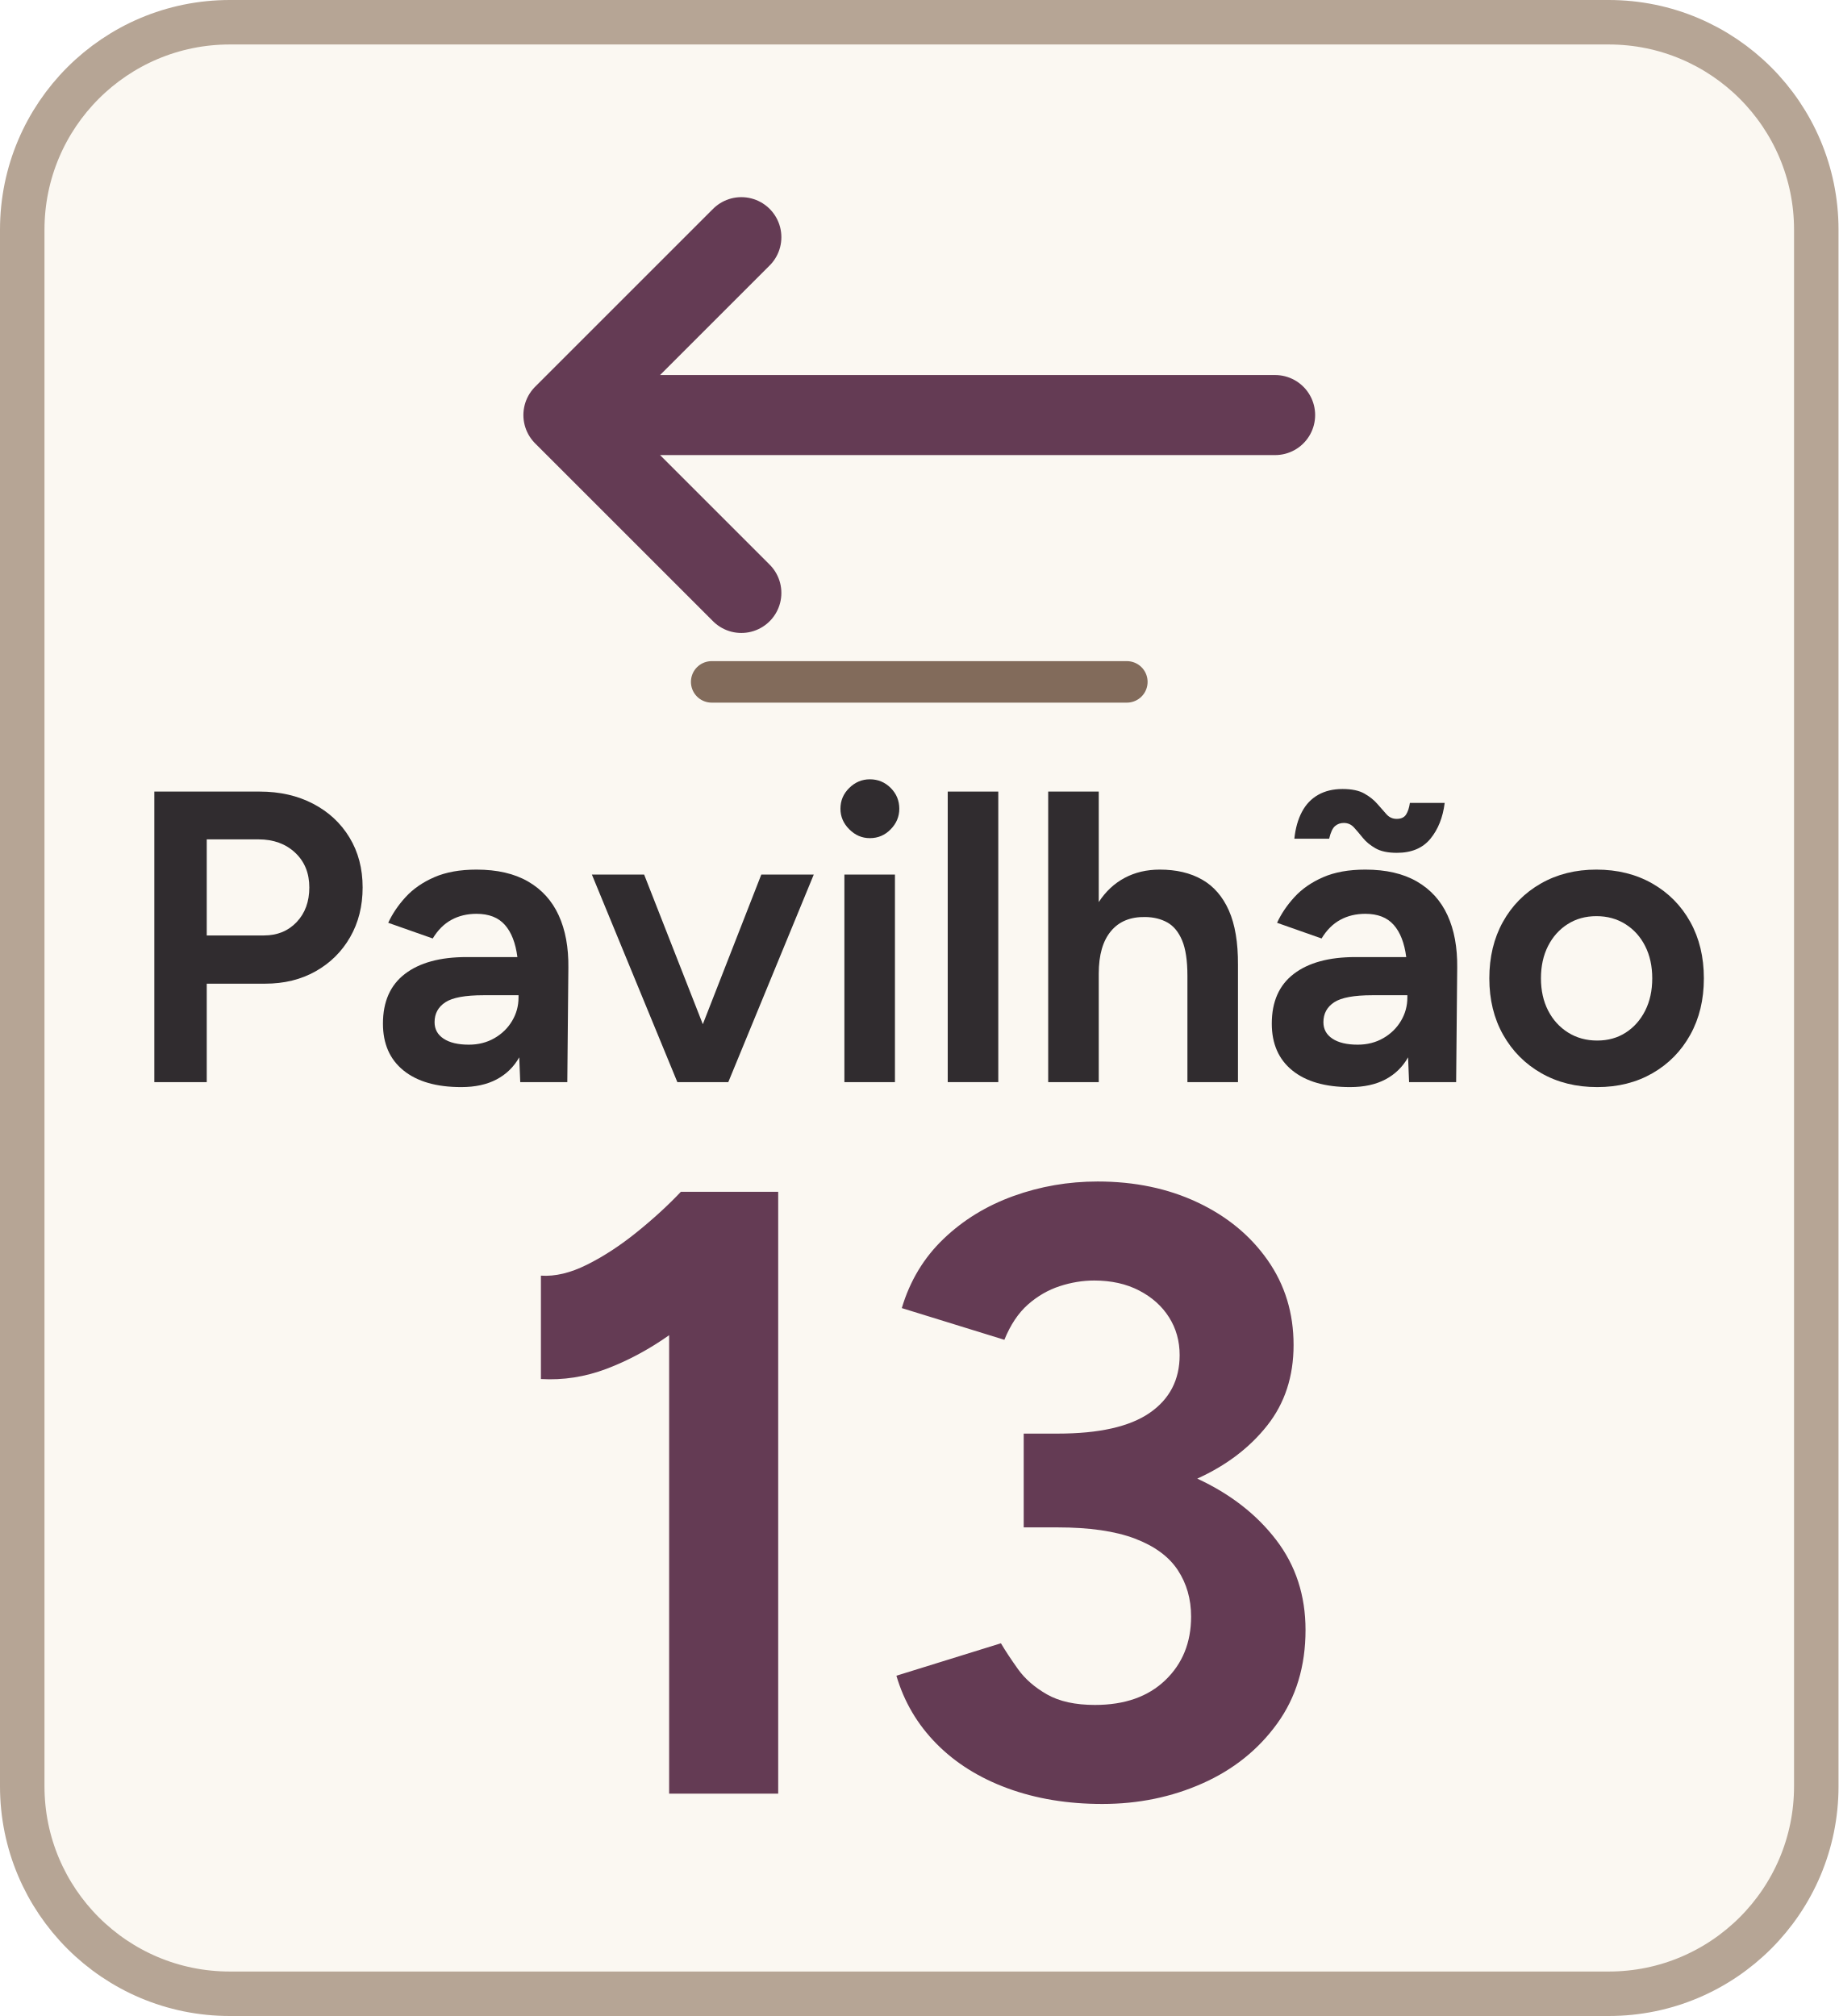
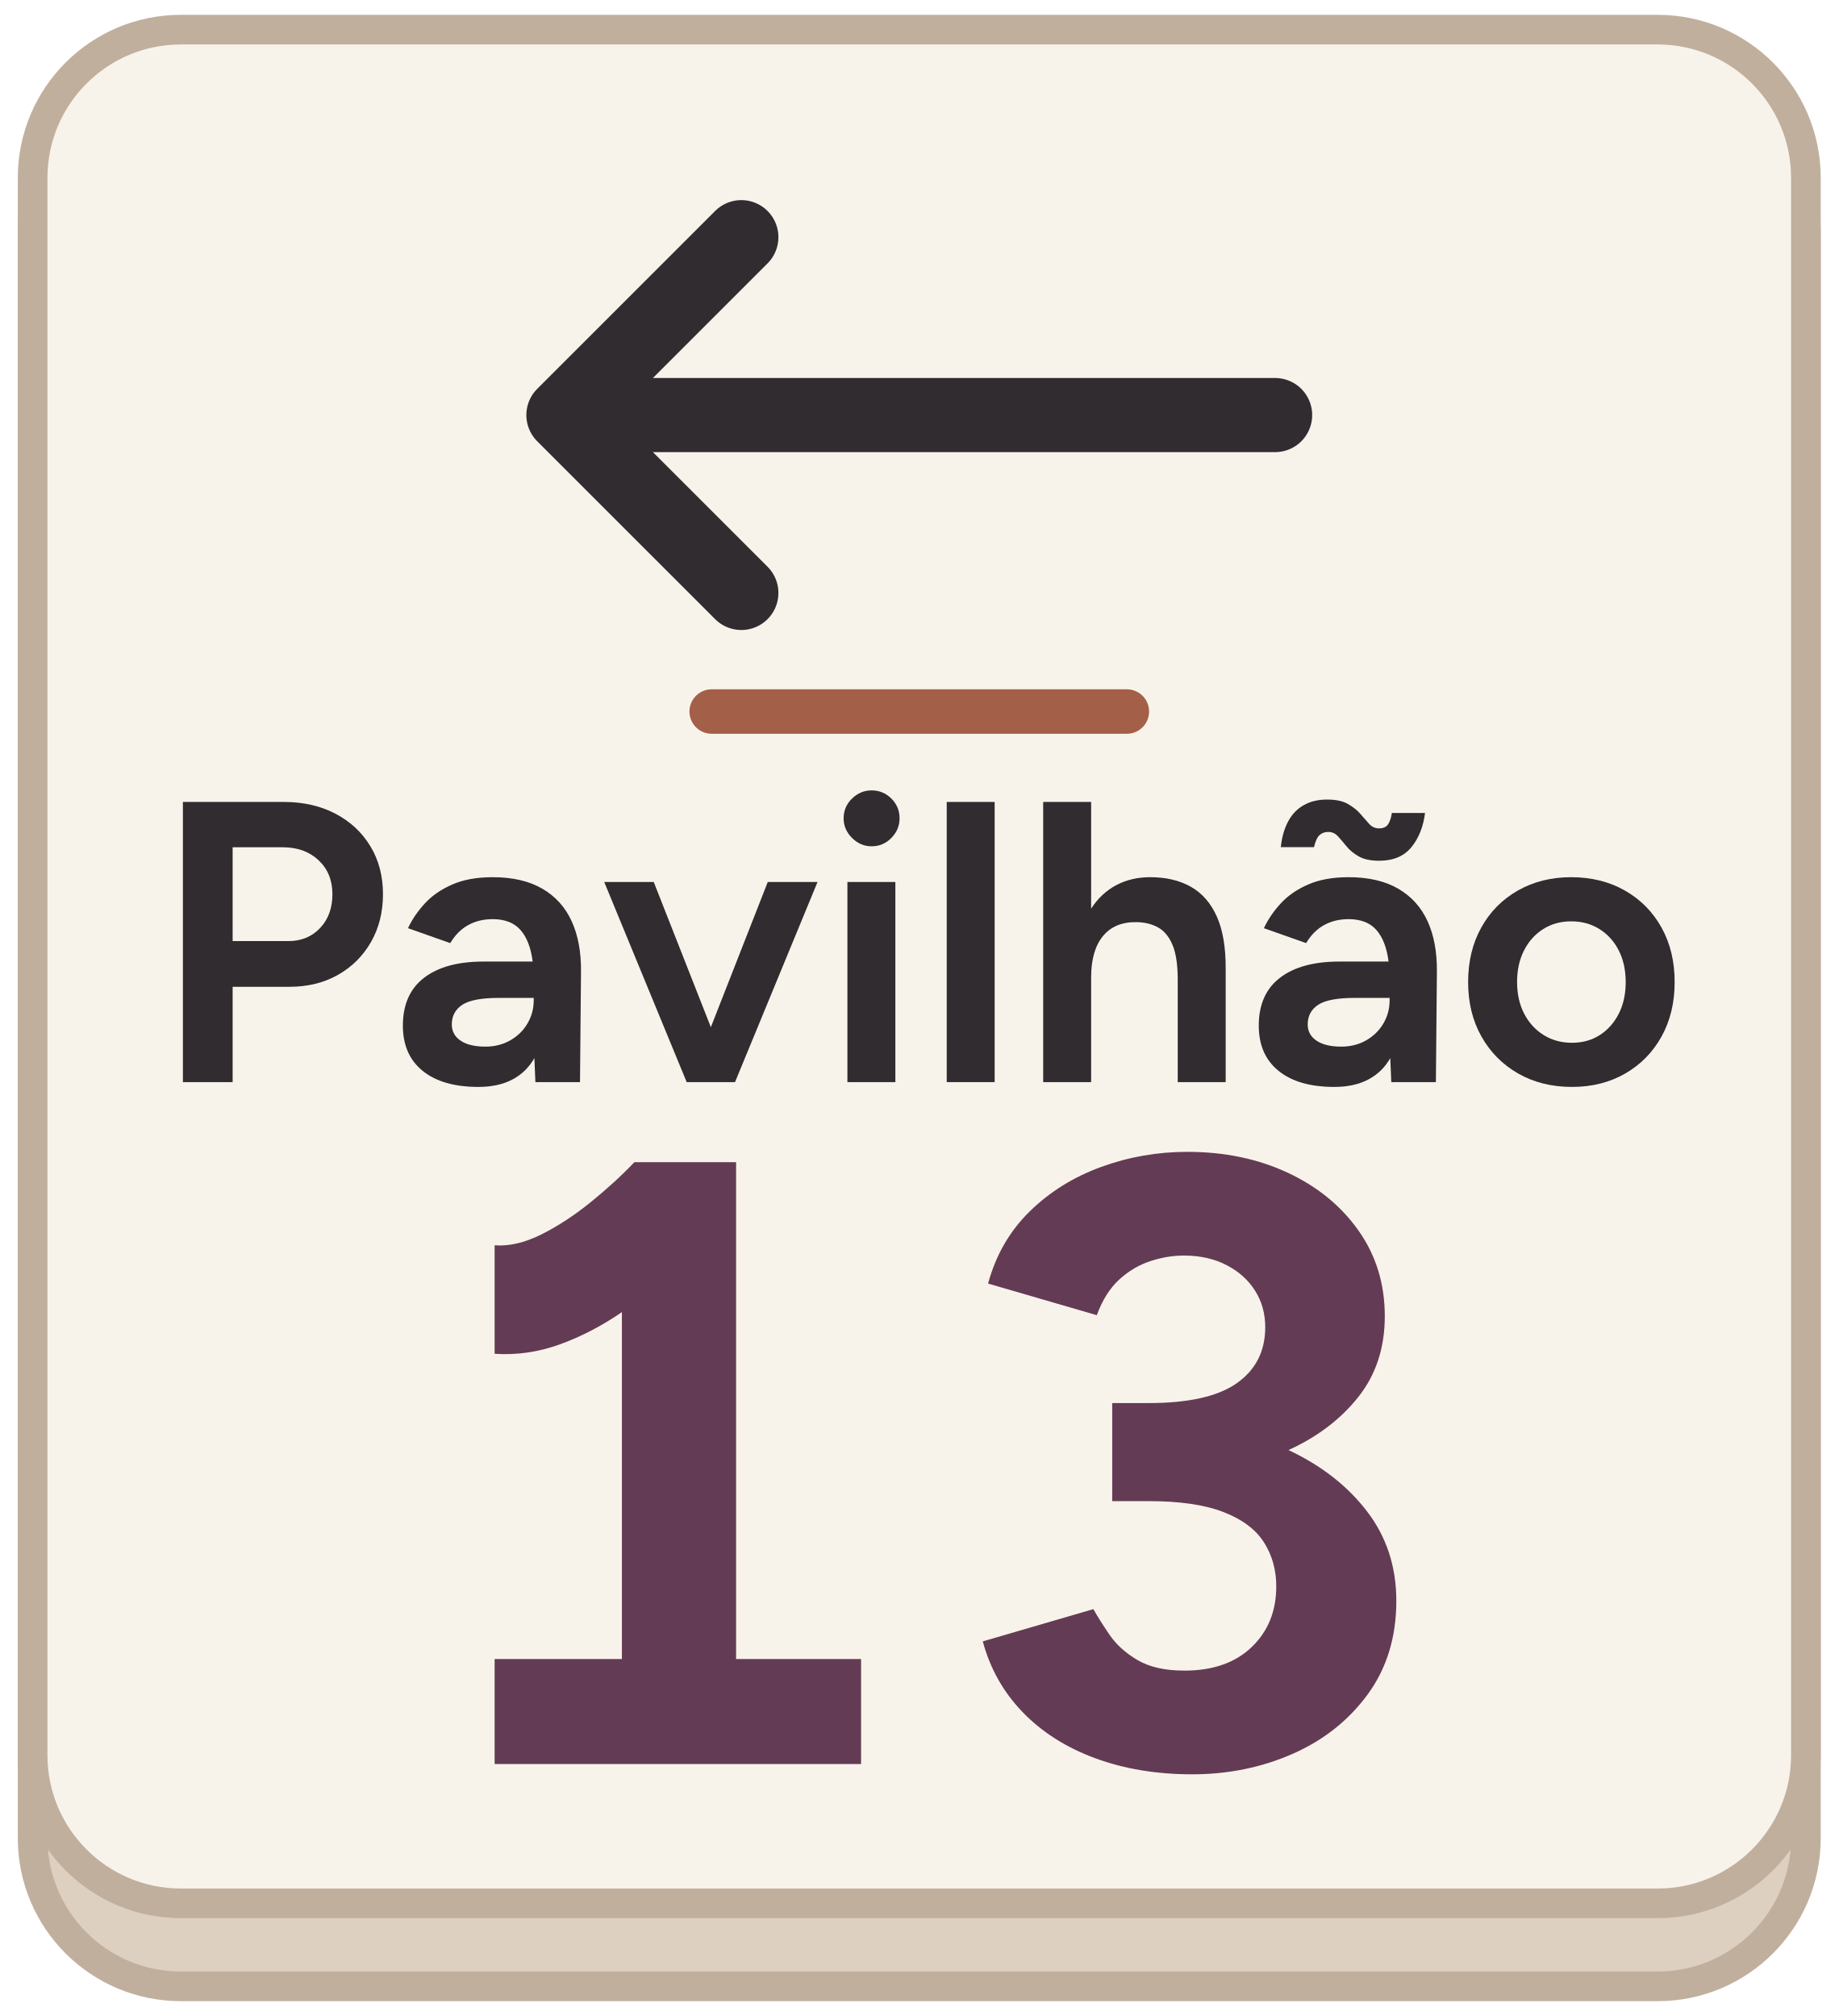
<svg xmlns="http://www.w3.org/2000/svg" width="62" height="68" viewBox="0 0 62 68" role="img" aria-labelledby="access-p13-title access-p13-description">
-   <rect x="0.75" y="0.75" width="60.5" height="66.5" rx="7" fill="#FBF8F2" stroke="#B6A595" stroke-width="1.5" />
-   <path d="M43 14H19m6-6-6 6 6 6" fill="none" stroke="#643B54" stroke-width="2.7" stroke-linecap="round" stroke-linejoin="round" />
-   <path d="M24 23H38" fill="none" stroke="#826B5B" stroke-width="1.4" stroke-linecap="round" />
+   <rect x="1.1" y="2.8" width="59.8" height="64.2" rx="5" fill="#DDD0C1" stroke="#C1AF9E" />
+   <rect x="1.1" y="1" width="59.8" height="63.2" rx="5" fill="#F8F3EA" stroke="#C1AF9E" />
+   <path d="M43 14H19m6-6-6 6 6 6" fill="none" stroke="#302C2F" stroke-width="2.5" stroke-linecap="round" stroke-linejoin="round" />
+   <path d="M24 24H38" fill="none" stroke="#A45F49" stroke-width="1.5" stroke-linecap="round" />
  <g fill="#302C2F" aria-hidden="true">
-     <path d="M5.204 36.5V26.7H8.754Q9.772 26.7 10.558 27.11Q11.344 27.52 11.786 28.25Q12.229 28.98 12.229 29.933Q12.229 30.877 11.807 31.611Q11.385 32.345 10.644 32.762Q9.903 33.18 8.938 33.18H6.972V36.5ZM6.972 31.553H8.902Q9.576 31.553 10.004 31.102Q10.431 30.651 10.431 29.933Q10.431 29.209 9.953 28.761Q9.474 28.312 8.718 28.312H6.972Z" />
-     <path d="M15.556 36.668Q14.3 36.668 13.607 36.107Q12.914 35.546 12.914 34.526Q12.914 33.418 13.655 32.85Q14.396 32.282 15.736 32.282H17.448Q17.356 31.57 17.026 31.197Q16.696 30.823 16.068 30.823Q15.594 30.823 15.222 31.027Q14.849 31.231 14.593 31.655L13.092 31.126Q13.302 30.67 13.679 30.258Q14.056 29.846 14.644 29.589Q15.232 29.332 16.068 29.332Q17.114 29.332 17.809 29.734Q18.503 30.136 18.841 30.874Q19.179 31.612 19.167 32.64L19.131 36.5H17.544L17.51 35.664Q17.236 36.15 16.746 36.409Q16.256 36.668 15.556 36.668ZM15.812 35.237Q16.292 35.237 16.673 35.018Q17.054 34.799 17.27 34.435Q17.486 34.072 17.486 33.648V33.569H16.305Q15.381 33.569 15.018 33.807Q14.655 34.046 14.655 34.478Q14.655 34.834 14.96 35.035Q15.265 35.237 15.812 35.237Z" />
-     <path d="M22.842 36.5 19.96 29.5H21.722L23.701 34.547L25.673 29.5H27.442L24.56 36.5Z" />
-     <path d="M28.475 36.5V29.5H30.18V36.5ZM29.334 28.271Q28.937 28.271 28.64 27.973Q28.342 27.676 28.342 27.279Q28.342 26.868 28.64 26.577Q28.937 26.286 29.334 26.286Q29.745 26.286 30.036 26.577Q30.327 26.868 30.327 27.279Q30.327 27.676 30.036 27.973Q29.745 28.271 29.334 28.271Z" />
-     <path d="M31.96 36.5V26.7H33.665V36.5Z" />
-     <path d="M35.348 36.5V26.7H37.053V30.427Q37.403 29.889 37.927 29.611Q38.45 29.332 39.112 29.332Q39.946 29.332 40.536 29.668Q41.127 30.004 41.441 30.711Q41.754 31.418 41.748 32.544V36.5H40.043V32.916Q40.043 32.143 39.863 31.718Q39.684 31.293 39.366 31.115Q39.049 30.938 38.627 30.931Q37.87 30.916 37.462 31.41Q37.053 31.903 37.053 32.837V36.5Z" />
-     <path d="M45.53 36.668Q44.274 36.668 43.581 36.107Q42.888 35.546 42.888 34.526Q42.888 33.418 43.629 32.85Q44.37 32.282 45.71 32.282H47.422Q47.33 31.57 47 31.197Q46.67 30.823 46.042 30.823Q45.568 30.823 45.196 31.027Q44.823 31.231 44.567 31.655L43.066 31.126Q43.276 30.67 43.653 30.258Q44.03 29.846 44.618 29.589Q45.206 29.332 46.042 29.332Q47.088 29.332 47.783 29.734Q48.477 30.136 48.815 30.874Q49.153 31.612 49.141 32.64L49.105 36.5H47.518L47.484 35.664Q47.21 36.15 46.72 36.409Q46.23 36.668 45.53 36.668ZM45.786 35.237Q46.266 35.237 46.647 35.018Q47.028 34.799 47.244 34.435Q47.46 34.072 47.46 33.648V33.569H46.279Q45.355 33.569 44.992 33.807Q44.629 34.046 44.629 34.478Q44.629 34.834 44.934 35.035Q45.239 35.237 45.786 35.237ZM47.107 28.766Q46.649 28.766 46.383 28.612Q46.116 28.458 45.959 28.262Q45.801 28.066 45.661 27.912Q45.521 27.758 45.317 27.758Q45.145 27.758 45.022 27.863Q44.899 27.967 44.822 28.29H43.649Q43.705 27.759 43.906 27.382Q44.106 27.005 44.454 26.809Q44.802 26.613 45.274 26.613Q45.739 26.613 46.01 26.767Q46.281 26.921 46.449 27.117Q46.617 27.313 46.757 27.467Q46.896 27.621 47.1 27.621Q47.323 27.621 47.417 27.474Q47.51 27.327 47.545 27.082H48.719Q48.627 27.818 48.237 28.292Q47.847 28.766 47.107 28.766Z" />
-     <path d="M53.864 36.668Q52.798 36.668 51.977 36.199Q51.156 35.73 50.69 34.904Q50.224 34.078 50.224 33Q50.224 31.922 50.682 31.096Q51.141 30.27 51.962 29.801Q52.783 29.332 53.833 29.332Q54.899 29.332 55.72 29.801Q56.541 30.27 57 31.096Q57.459 31.922 57.459 33Q57.459 34.078 57 34.904Q56.542 35.73 55.728 36.199Q54.914 36.668 53.864 36.668ZM53.862 35.098Q54.41 35.098 54.826 34.829Q55.241 34.561 55.48 34.089Q55.718 33.618 55.718 33Q55.718 32.382 55.479 31.911Q55.24 31.439 54.813 31.171Q54.386 30.902 53.837 30.902Q53.287 30.902 52.865 31.171Q52.443 31.439 52.204 31.91Q51.965 32.381 51.965 32.998Q51.965 33.616 52.207 34.087Q52.449 34.558 52.88 34.828Q53.31 35.098 53.862 35.098Z" />
+     <path d="M6.168 36.5V27.05H9.575Q10.553 27.05 11.309 27.445Q12.064 27.84 12.489 28.542Q12.915 29.244 12.915 30.161Q12.915 31.069 12.51 31.776Q12.105 32.482 11.394 32.884Q10.684 33.285 9.758 33.285H7.845V36.5ZM7.845 31.743H9.724Q10.379 31.743 10.795 31.302Q11.21 30.862 11.21 30.161Q11.21 29.455 10.744 29.017Q10.278 28.579 9.541 28.579H7.845Z" />
+     <path d="M16.133 36.662Q14.922 36.662 14.254 36.121Q13.586 35.58 13.586 34.596Q13.586 33.53 14.299 32.982Q15.012 32.434 16.301 32.434H17.963Q17.875 31.735 17.553 31.369Q17.23 31.003 16.615 31.003Q16.153 31.003 15.792 31.201Q15.43 31.399 15.183 31.811L13.759 31.308Q13.964 30.867 14.328 30.472Q14.691 30.078 15.254 29.833Q15.817 29.588 16.615 29.588Q17.62 29.588 18.287 29.975Q18.954 30.362 19.279 31.074Q19.604 31.786 19.593 32.781L19.559 36.5H18.055L18.021 35.689Q17.755 36.16 17.281 36.411Q16.808 36.662 16.133 36.662ZM16.37 35.303Q16.839 35.303 17.209 35.09Q17.58 34.878 17.789 34.521Q17.998 34.165 17.998 33.745V33.659H16.834Q15.941 33.659 15.588 33.893Q15.236 34.128 15.236 34.552Q15.236 34.904 15.535 35.103Q15.833 35.303 16.37 35.303Z" />
+     <path d="M23.157 36.5 20.376 29.75H22.046L23.972 34.647L25.891 29.75H27.569L24.787 36.5Z" />
+     <path d="M28.577 36.5V29.75H30.194V36.5ZM29.393 28.546Q29.015 28.546 28.732 28.263Q28.449 27.98 28.449 27.603Q28.449 27.212 28.732 26.936Q29.015 26.66 29.393 26.66Q29.783 26.66 30.06 26.936Q30.336 27.212 30.336 27.603Q30.336 27.98 30.06 28.263Q29.783 28.546 29.393 28.546Z" />
+     <path d="M31.926 36.5V27.05H33.542V36.5Z" />
+     <path d="M35.179 36.5V27.05H36.796V30.648Q37.133 30.128 37.64 29.858Q38.146 29.588 38.788 29.588Q39.591 29.588 40.161 29.912Q40.732 30.236 41.036 30.918Q41.34 31.599 41.333 32.686V36.5H39.716V33.044Q39.716 32.287 39.54 31.871Q39.365 31.455 39.053 31.283Q38.742 31.11 38.33 31.104Q37.593 31.09 37.195 31.574Q36.796 32.057 36.796 32.97V36.5Z" />
+     <path d="M44.996 36.662Q43.785 36.662 43.117 36.121Q42.449 35.58 42.449 34.596Q42.449 33.53 43.162 32.982Q43.875 32.434 45.164 32.434H46.826Q46.738 31.735 46.416 31.369Q46.093 31.003 45.478 31.003Q45.016 31.003 44.655 31.201Q44.293 31.399 44.046 31.811L42.622 31.308Q42.827 30.867 43.191 30.472Q43.554 30.078 44.117 29.833Q44.68 29.588 45.478 29.588Q46.483 29.588 47.15 29.975Q47.817 30.362 48.142 31.074Q48.467 31.786 48.456 32.781L48.422 36.5H46.918L46.884 35.689Q46.618 36.16 46.144 36.411Q45.671 36.662 44.996 36.662ZM45.233 35.303Q45.702 35.303 46.072 35.09Q46.443 34.878 46.652 34.521Q46.861 34.165 46.861 33.745V33.659H45.697Q44.804 33.659 44.451 33.893Q44.099 34.128 44.099 34.552Q44.099 34.904 44.398 35.103Q44.696 35.303 45.233 35.303ZM46.512 29.033Q46.073 29.033 45.817 28.885Q45.56 28.736 45.408 28.547Q45.256 28.358 45.121 28.21Q44.986 28.061 44.791 28.061Q44.622 28.061 44.504 28.163Q44.386 28.264 44.311 28.574H43.192Q43.246 28.069 43.439 27.708Q43.631 27.347 43.965 27.158Q44.299 26.969 44.751 26.969Q45.196 26.969 45.455 27.118Q45.715 27.266 45.877 27.455Q46.039 27.644 46.174 27.793Q46.309 27.941 46.505 27.941Q46.721 27.941 46.812 27.8Q46.903 27.658 46.937 27.422H48.056Q47.968 28.123 47.594 28.578Q47.22 29.033 46.512 29.033Z" />
+     <path d="M53.013 36.662Q51.987 36.662 51.197 36.21Q50.406 35.758 49.958 34.961Q49.509 34.164 49.509 33.125Q49.509 32.085 49.951 31.289Q50.392 30.492 51.182 30.04Q51.973 29.588 52.984 29.588Q54.009 29.588 54.799 30.04Q55.59 30.492 56.032 31.289Q56.474 32.085 56.474 33.125Q56.474 34.164 56.032 34.961Q55.591 35.758 54.807 36.21Q54.024 36.662 53.013 36.662ZM53.012 35.173Q53.546 35.173 53.952 34.911Q54.358 34.649 54.591 34.189Q54.823 33.729 54.823 33.125Q54.823 32.521 54.59 32.061Q54.357 31.601 53.94 31.339Q53.523 31.077 52.987 31.077Q52.451 31.077 52.038 31.339Q51.626 31.601 51.393 32.061Q51.16 32.52 51.16 33.123Q51.16 33.727 51.396 34.186Q51.633 34.646 52.052 34.91Q52.472 35.173 53.012 35.173Z" />
  </g>
  <g fill="#643B54" aria-hidden="true">
-     <path d="M22.565 60.5V45.037Q21.536 45.761 20.452 46.171Q19.368 46.581 18.241 46.515V43.028Q18.956 43.077 19.795 42.658Q20.634 42.24 21.474 41.562Q22.313 40.885 22.96 40.2H26.243V60.5Z" />
-     <path d="M37.173 60.848Q35.416 60.848 33.977 60.319Q32.539 59.79 31.577 58.813Q30.615 57.837 30.229 56.522L33.754 55.428Q33.971 55.797 34.327 56.297Q34.683 56.796 35.306 57.152Q35.929 57.508 36.925 57.508Q38.427 57.508 39.297 56.673Q40.167 55.839 40.167 54.528Q40.167 53.64 39.717 52.958Q39.266 52.275 38.271 51.897Q37.276 51.519 35.665 51.519H34.522V48.356H35.665Q37.755 48.356 38.768 47.658Q39.781 46.96 39.781 45.708Q39.781 44.997 39.423 44.432Q39.065 43.866 38.413 43.529Q37.762 43.192 36.9 43.192Q36.322 43.192 35.736 43.383Q35.151 43.574 34.665 44.002Q34.179 44.431 33.87 45.192L30.411 44.122Q30.823 42.741 31.818 41.788Q32.812 40.835 34.174 40.343Q35.535 39.852 37.016 39.852Q38.887 39.852 40.382 40.556Q41.876 41.26 42.749 42.507Q43.623 43.753 43.623 45.367Q43.623 46.958 42.734 48.082Q41.846 49.207 40.375 49.874Q42.045 50.648 43.035 51.941Q44.026 53.234 44.026 54.98Q44.026 56.811 43.072 58.133Q42.118 59.455 40.557 60.151Q38.996 60.848 37.173 60.848Z" />
+     <path d="M16.68 59.5V55.959H29.038V59.5ZM20.972 59.5V44.258Q19.956 44.956 18.88 45.346Q17.804 45.736 16.68 45.664V42.004Q17.411 42.058 18.249 41.641Q19.086 41.224 19.919 40.55Q20.751 39.875 21.394 39.2H24.823V59.5Z" />
+     <path d="M40.203 59.848Q38.409 59.848 36.938 59.307Q35.468 58.766 34.491 57.756Q33.513 56.746 33.142 55.364L36.871 54.276Q37.075 54.639 37.414 55.138Q37.753 55.636 38.358 55.993Q38.963 56.35 39.944 56.35Q41.381 56.35 42.21 55.556Q43.039 54.762 43.039 53.506Q43.039 52.675 42.622 52.021Q42.206 51.368 41.257 51.001Q40.308 50.633 38.732 50.633H37.507V47.326H38.732Q40.764 47.326 41.716 46.65Q42.667 45.974 42.667 44.766Q42.667 44.079 42.325 43.537Q41.983 42.994 41.362 42.672Q40.741 42.35 39.922 42.35Q39.368 42.35 38.796 42.537Q38.224 42.724 37.75 43.153Q37.275 43.583 36.987 44.361L33.32 43.295Q33.713 41.85 34.727 40.859Q35.74 39.868 37.136 39.36Q38.532 38.852 40.038 38.852Q41.921 38.852 43.428 39.557Q44.935 40.262 45.817 41.514Q46.699 42.766 46.699 44.396Q46.699 45.993 45.807 47.119Q44.916 48.244 43.451 48.911Q45.112 49.69 46.1 50.979Q47.088 52.269 47.088 53.996Q47.088 55.83 46.125 57.148Q45.161 58.466 43.592 59.157Q42.023 59.848 40.203 59.848Z" />
  </g>
</svg>
